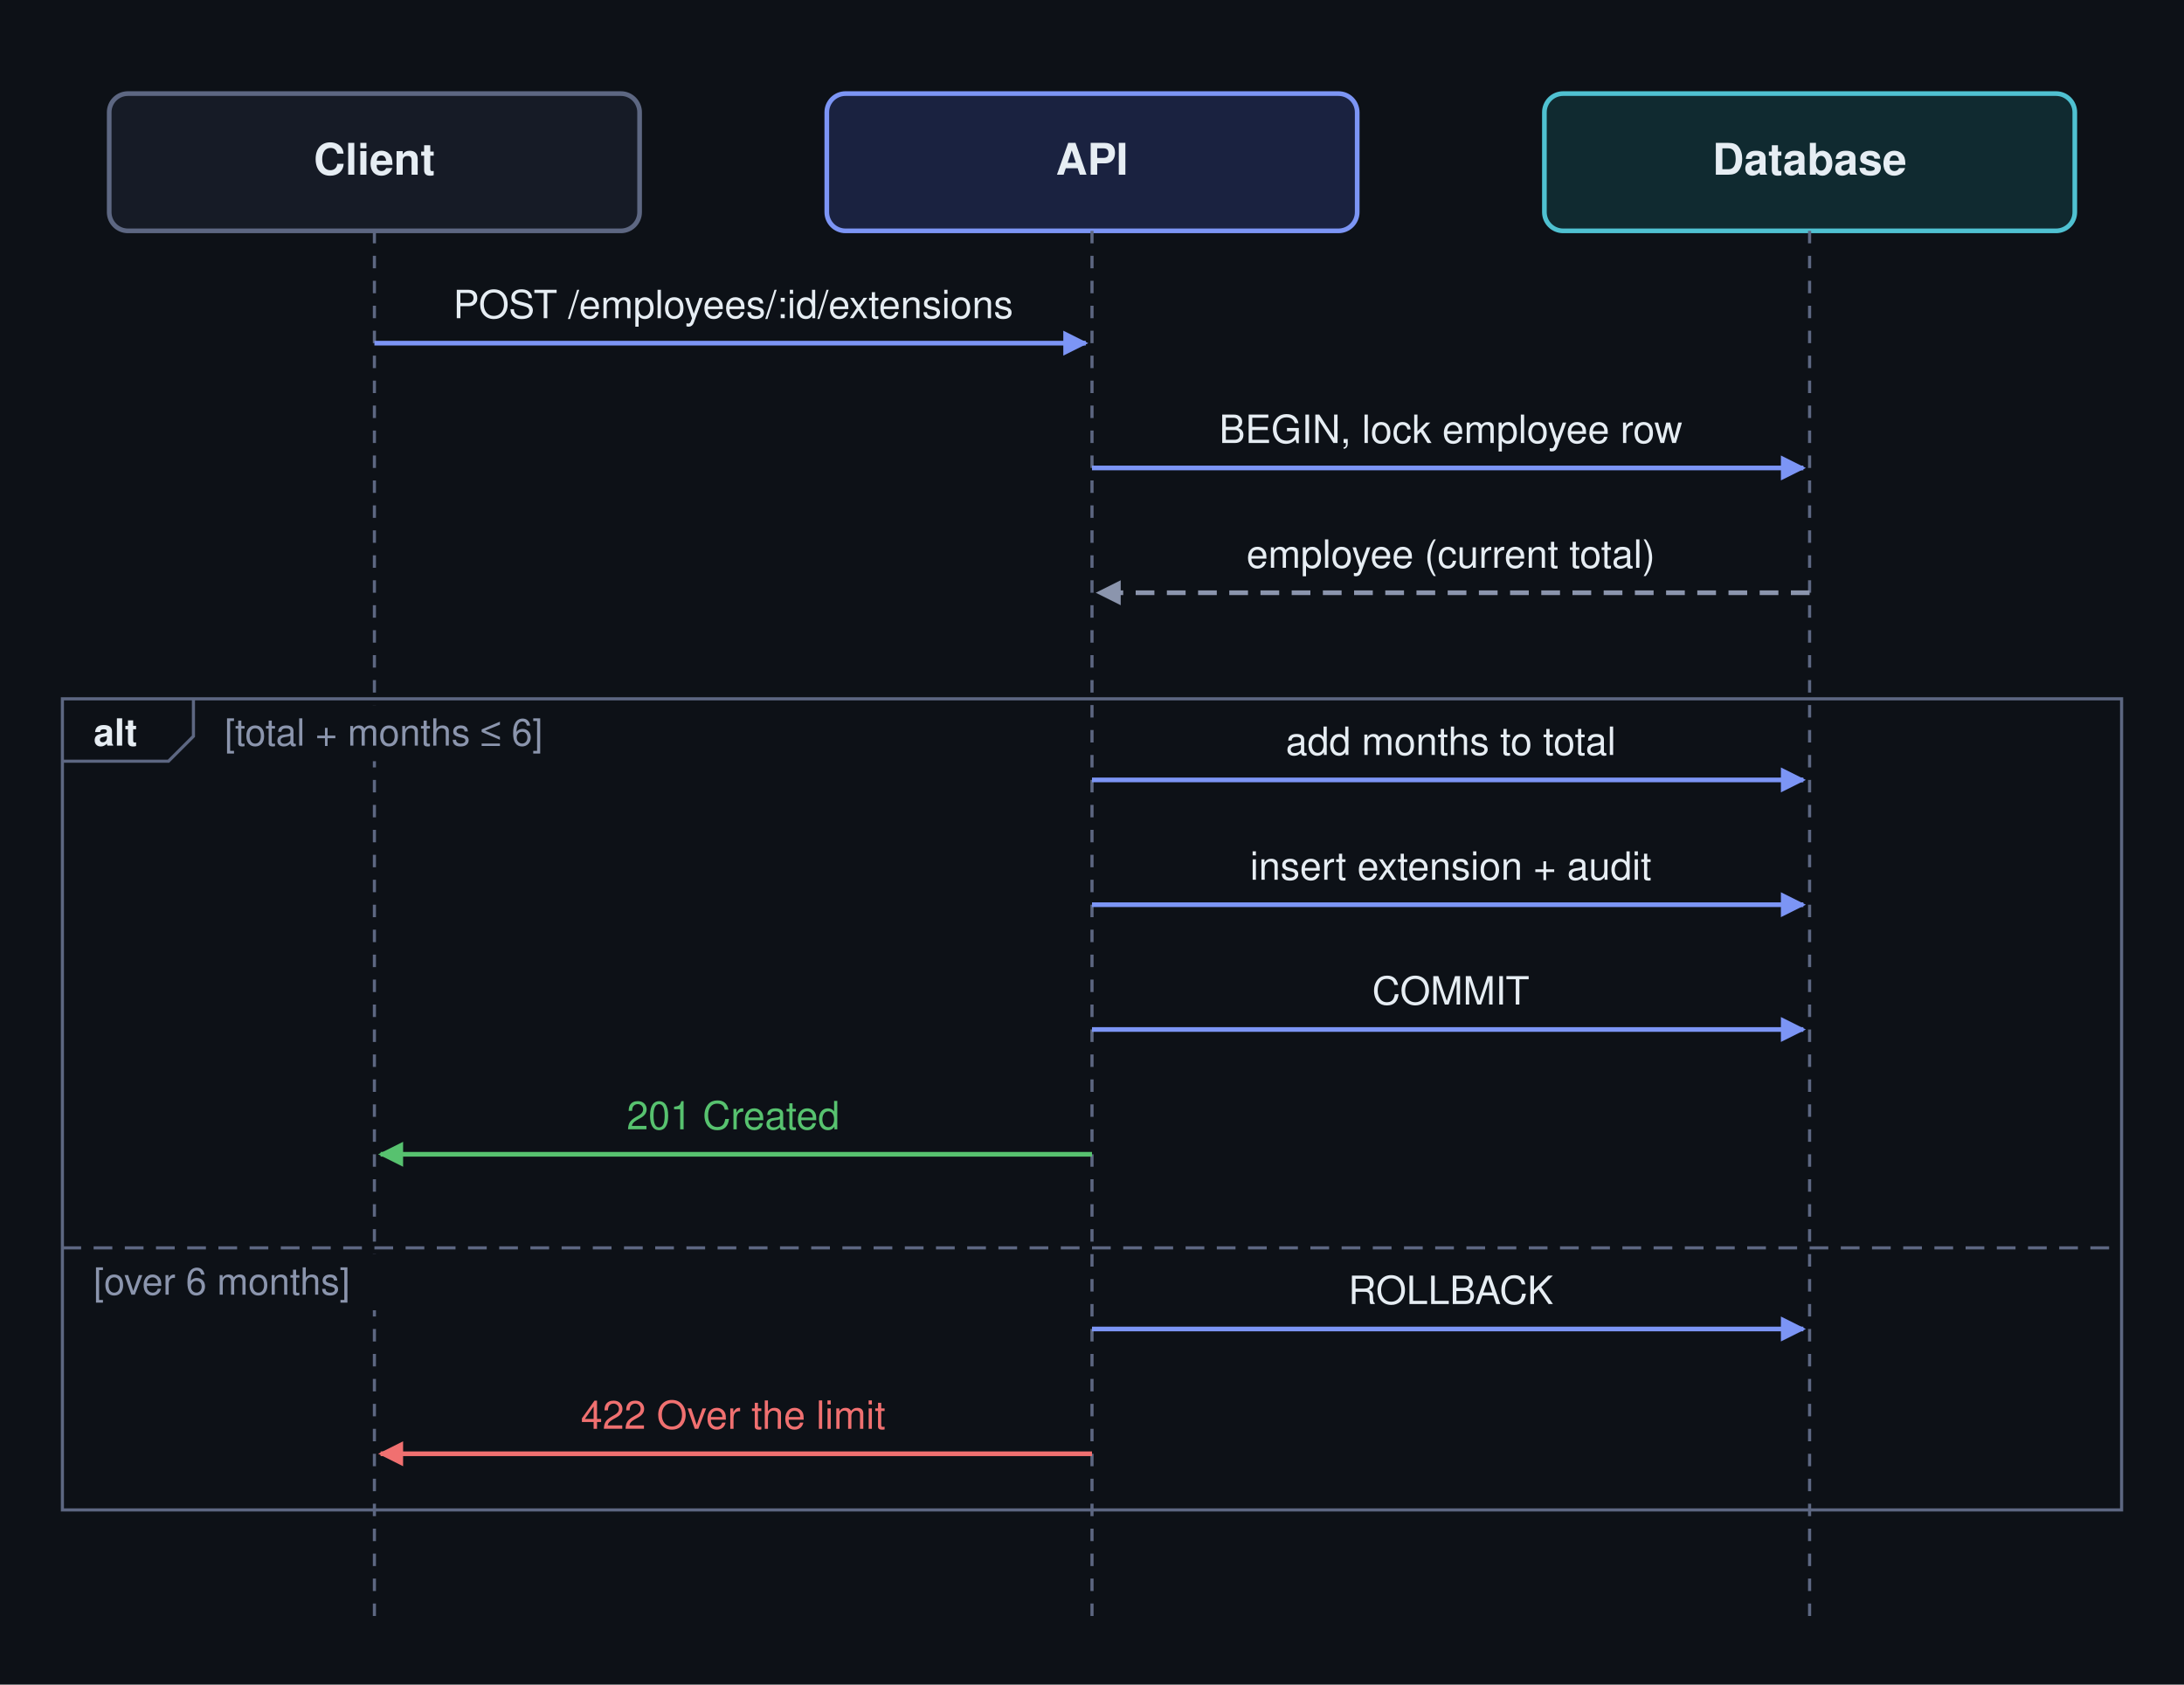
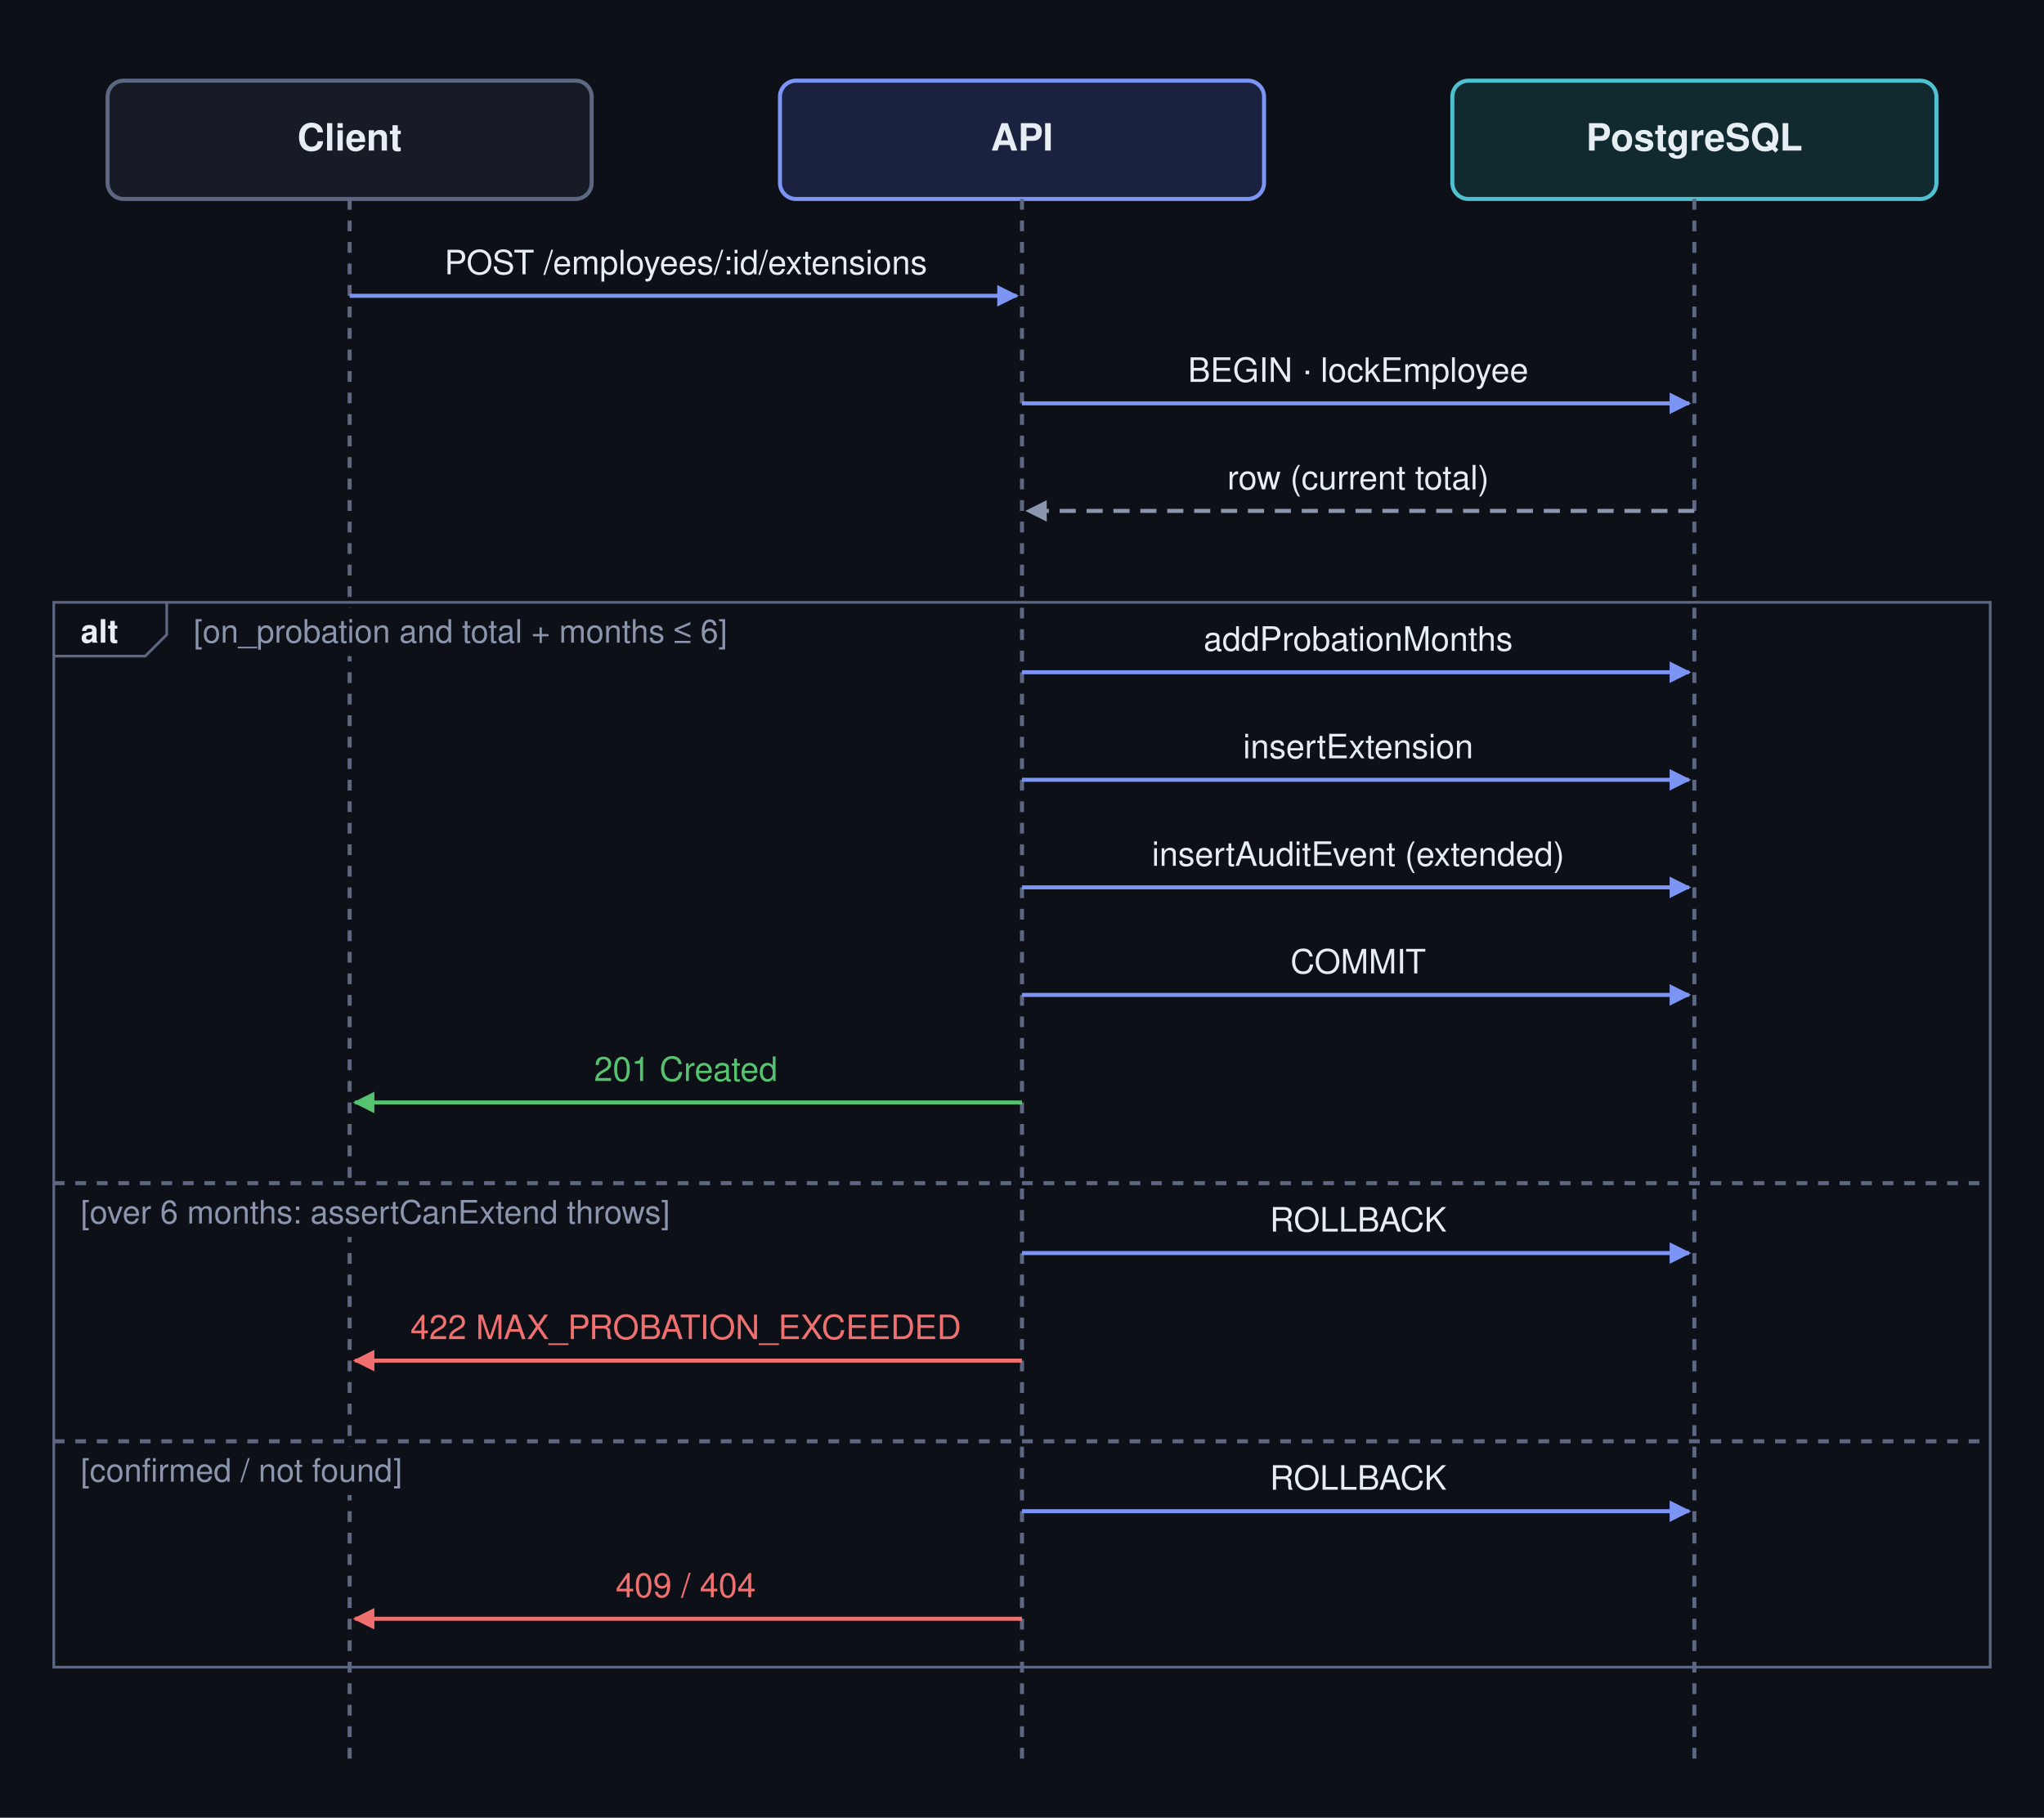
- <svg xmlns="http://www.w3.org/2000/svg" viewBox="0 0 700 540" width="700" height="540" role="img" aria-labelledby="title desc">
+ <svg xmlns="http://www.w3.org/2000/svg" viewBox="0 0 760 676" width="760" height="676" role="img" aria-labelledby="title desc">
  <defs>
    <marker id="head-ok" viewBox="0 0 10 10" refX="9" refY="5" markerWidth="8" markerHeight="8" orient="auto-start-reverse" markerUnits="userSpaceOnUse">
      <path d="M0,0 L10,5 L0,10 z" fill="#57c26f" />
    </marker>
    <marker id="head-err" viewBox="0 0 10 10" refX="9" refY="5" markerWidth="8" markerHeight="8" orient="auto-start-reverse" markerUnits="userSpaceOnUse">
      <path d="M0,0 L10,5 L0,10 z" fill="#f07070" />
    </marker>
    <marker id="head-main" viewBox="0 0 10 10" refX="9" refY="5" markerWidth="8" markerHeight="8" orient="auto-start-reverse" markerUnits="userSpaceOnUse">
      <path d="M0,0 L10,5 L0,10 z" fill="#7c95f5" />
    </marker>
    <marker id="head-muted" viewBox="0 0 10 10" refX="9" refY="5" markerWidth="8" markerHeight="8" orient="auto-start-reverse" markerUnits="userSpaceOnUse">
      <path d="M0,0 L10,5 L0,10 z" fill="#8b95ad" />
    </marker>
  </defs>
-   <rect width="700" height="540" fill="#0d1117" />
-   <rect x="35" y="30" width="170" height="44" rx="6" fill="#161b26" stroke="#5d6782" stroke-width="1.5" />
-   <text x="120" y="56" font-family="'Segoe UI', system-ui, -apple-system, Helvetica, Arial, sans-serif" font-size="14" font-weight="600" fill="#e6edf3" text-anchor="middle">Client</text>
-   <line x1="120" y1="74" x2="120" y2="520" stroke="#5d6782" stroke-width="1" stroke-dasharray="4 4" />
-   <rect x="265" y="30" width="170" height="44" rx="6" fill="#1a2240" stroke="#7c95f5" stroke-width="1.5" />
-   <text x="350" y="56" font-family="'Segoe UI', system-ui, -apple-system, Helvetica, Arial, sans-serif" font-size="14" font-weight="600" fill="#e6edf3" text-anchor="middle">API</text>
-   <line x1="350" y1="74" x2="350" y2="520" stroke="#5d6782" stroke-width="1" stroke-dasharray="4 4" />
-   <rect x="495" y="30" width="170" height="44" rx="6" fill="#102a30" stroke="#4fc1d1" stroke-width="1.5" />
-   <text x="580" y="56" font-family="'Segoe UI', system-ui, -apple-system, Helvetica, Arial, sans-serif" font-size="14" font-weight="600" fill="#e6edf3" text-anchor="middle">Database</text>
-   <line x1="580" y1="74" x2="580" y2="520" stroke="#5d6782" stroke-width="1" stroke-dasharray="4 4" />
-   <rect x="20" y="224" width="660" height="260" fill="none" stroke="#5d6782" />
+   <rect width="760" height="676" fill="#0d1117" />
+   <rect x="40" y="30" width="180" height="44" rx="6" fill="#161b26" stroke="#5d6782" stroke-width="1.5" />
+   <text x="130" y="56" font-family="'Segoe UI', system-ui, -apple-system, Helvetica, Arial, sans-serif" font-size="14" font-weight="600" fill="#e6edf3" text-anchor="middle">Client</text>
+   <line x1="130" y1="74" x2="130" y2="656" stroke="#5d6782" stroke-width="1.5" stroke-dasharray="4 4" />
+   <rect x="290" y="30" width="180" height="44" rx="6" fill="#1a2240" stroke="#7c95f5" stroke-width="1.5" />
+   <text x="380" y="56" font-family="'Segoe UI', system-ui, -apple-system, Helvetica, Arial, sans-serif" font-size="14" font-weight="600" fill="#e6edf3" text-anchor="middle">API</text>
+   <line x1="380" y1="74" x2="380" y2="656" stroke="#5d6782" stroke-width="1.5" stroke-dasharray="4 4" />
+   <rect x="540" y="30" width="180" height="44" rx="6" fill="#102a30" stroke="#4fc1d1" stroke-width="1.5" />
+   <text x="630" y="56" font-family="'Segoe UI', system-ui, -apple-system, Helvetica, Arial, sans-serif" font-size="14" font-weight="600" fill="#e6edf3" text-anchor="middle">PostgreSQL</text>
+   <line x1="630" y1="74" x2="630" y2="656" stroke="#5d6782" stroke-width="1.5" stroke-dasharray="4 4" />
+   <rect x="20" y="224" width="720" height="396" fill="none" stroke="#5d6782" />
  <text x="30" y="239" font-family="'Segoe UI', system-ui, -apple-system, Helvetica, Arial, sans-serif" font-size="12" font-weight="600" fill="#e6edf3" text-anchor="start">alt</text>
  <path d="M 20 244 L 54 244 L 62 236 L 62 224" fill="none" stroke="#5d6782" />
-   <rect x="68" y="226" width="144" height="18" fill="#0d1117" />
-   <text x="72" y="239" font-family="'Segoe UI', system-ui, -apple-system, Helvetica, Arial, sans-serif" font-size="12" font-weight="400" fill="#8b95ad" text-anchor="start">[total + months ≤ 6]</text>
-   <line x1="20" y1="400" x2="680" y2="400" stroke="#5d6782" stroke-dasharray="6 4" />
-   <rect x="26" y="402" width="110" height="18" fill="#0d1117" />
-   <text x="30" y="415" font-family="'Segoe UI', system-ui, -apple-system, Helvetica, Arial, sans-serif" font-size="12" font-weight="400" fill="#8b95ad" text-anchor="start">[over 6 months]</text>
-   <path d="M 120 110 L 348 110" fill="none" stroke="#7c95f5" stroke-width="1.5" marker-end="url(#head-main)" />
-   <text x="235" y="102" font-family="'Segoe UI', system-ui, -apple-system, Helvetica, Arial, sans-serif" font-size="12.5" font-weight="400" fill="#e6edf3" text-anchor="middle">POST /employees/:id/extensions</text>
-   <path d="M 350 150 L 578 150" fill="none" stroke="#7c95f5" stroke-width="1.5" marker-end="url(#head-main)" />
-   <text x="465" y="142" font-family="'Segoe UI', system-ui, -apple-system, Helvetica, Arial, sans-serif" font-size="12.5" font-weight="400" fill="#e6edf3" text-anchor="middle">BEGIN, lock employee row</text>
-   <path d="M 580 190 L 352 190" fill="none" stroke="#8b95ad" stroke-width="1.5" stroke-dasharray="6 4" marker-end="url(#head-muted)" />
-   <text x="465" y="182" font-family="'Segoe UI', system-ui, -apple-system, Helvetica, Arial, sans-serif" font-size="12.5" font-weight="400" fill="#e6edf3" text-anchor="middle">employee (current total)</text>
-   <path d="M 350 250 L 578 250" fill="none" stroke="#7c95f5" stroke-width="1.5" marker-end="url(#head-main)" />
-   <text x="465" y="242" font-family="'Segoe UI', system-ui, -apple-system, Helvetica, Arial, sans-serif" font-size="12.5" font-weight="400" fill="#e6edf3" text-anchor="middle">add months to total</text>
-   <path d="M 350 290 L 578 290" fill="none" stroke="#7c95f5" stroke-width="1.5" marker-end="url(#head-main)" />
-   <text x="465" y="282" font-family="'Segoe UI', system-ui, -apple-system, Helvetica, Arial, sans-serif" font-size="12.5" font-weight="400" fill="#e6edf3" text-anchor="middle">insert extension + audit</text>
-   <path d="M 350 330 L 578 330" fill="none" stroke="#7c95f5" stroke-width="1.5" marker-end="url(#head-main)" />
-   <text x="465" y="322" font-family="'Segoe UI', system-ui, -apple-system, Helvetica, Arial, sans-serif" font-size="12.5" font-weight="400" fill="#e6edf3" text-anchor="middle">COMMIT</text>
-   <path d="M 350 370 L 122 370" fill="none" stroke="#57c26f" stroke-width="1.5" marker-end="url(#head-ok)" />
-   <text x="235" y="362" font-family="'Segoe UI', system-ui, -apple-system, Helvetica, Arial, sans-serif" font-size="12.5" font-weight="400" fill="#57c26f" text-anchor="middle">201 Created</text>
-   <path d="M 350 426 L 578 426" fill="none" stroke="#7c95f5" stroke-width="1.5" marker-end="url(#head-main)" />
-   <text x="465" y="418" font-family="'Segoe UI', system-ui, -apple-system, Helvetica, Arial, sans-serif" font-size="12.5" font-weight="400" fill="#e6edf3" text-anchor="middle">ROLLBACK</text>
-   <path d="M 350 466 L 122 466" fill="none" stroke="#f07070" stroke-width="1.5" marker-end="url(#head-err)" />
-   <text x="235" y="458" font-family="'Segoe UI', system-ui, -apple-system, Helvetica, Arial, sans-serif" font-size="12.5" font-weight="400" fill="#f07070" text-anchor="middle">422 Over the limit</text>
+   <rect x="68" y="226" width="259.6" height="18" fill="#0d1117" />
+   <text x="72" y="239" font-family="'Segoe UI', system-ui, -apple-system, Helvetica, Arial, sans-serif" font-size="12" font-weight="400" fill="#8b95ad" text-anchor="start">[on_probation and total + months ≤ 6]</text>
+   <line x1="20" y1="440" x2="740" y2="440" stroke="#5d6782" stroke-width="1.5" stroke-dasharray="4 4" />
+   <rect x="26" y="442" width="273.2" height="18" fill="#0d1117" />
+   <text x="30" y="455" font-family="'Segoe UI', system-ui, -apple-system, Helvetica, Arial, sans-serif" font-size="12" font-weight="400" fill="#8b95ad" text-anchor="start">[over 6 months: assertCanExtend throws]</text>
+   <line x1="20" y1="536" x2="740" y2="536" stroke="#5d6782" stroke-width="1.5" stroke-dasharray="4 4" />
+   <rect x="26" y="538" width="164.4" height="18" fill="#0d1117" />
+   <text x="30" y="551" font-family="'Segoe UI', system-ui, -apple-system, Helvetica, Arial, sans-serif" font-size="12" font-weight="400" fill="#8b95ad" text-anchor="start">[confirmed / not found]</text>
+   <path d="M 130 110 L 378 110" fill="none" stroke="#7c95f5" stroke-width="1.5" marker-end="url(#head-main)" />
+   <text x="255" y="102" font-family="'Segoe UI', system-ui, -apple-system, Helvetica, Arial, sans-serif" font-size="12.5" font-weight="400" fill="#e6edf3" text-anchor="middle">POST /employees/:id/extensions</text>
+   <path d="M 380 150 L 628 150" fill="none" stroke="#7c95f5" stroke-width="1.5" marker-end="url(#head-main)" />
+   <text x="505" y="142" font-family="'Segoe UI', system-ui, -apple-system, Helvetica, Arial, sans-serif" font-size="12.5" font-weight="400" fill="#e6edf3" text-anchor="middle">BEGIN · lockEmployee</text>
+   <path d="M 630 190 L 382 190" fill="none" stroke="#8b95ad" stroke-width="1.5" stroke-dasharray="6 4" marker-end="url(#head-muted)" />
+   <text x="505" y="182" font-family="'Segoe UI', system-ui, -apple-system, Helvetica, Arial, sans-serif" font-size="12.5" font-weight="400" fill="#e6edf3" text-anchor="middle">row (current total)</text>
+   <path d="M 380 250 L 628 250" fill="none" stroke="#7c95f5" stroke-width="1.5" marker-end="url(#head-main)" />
+   <text x="505" y="242" font-family="'Segoe UI', system-ui, -apple-system, Helvetica, Arial, sans-serif" font-size="12.5" font-weight="400" fill="#e6edf3" text-anchor="middle">addProbationMonths</text>
+   <path d="M 380 290 L 628 290" fill="none" stroke="#7c95f5" stroke-width="1.5" marker-end="url(#head-main)" />
+   <text x="505" y="282" font-family="'Segoe UI', system-ui, -apple-system, Helvetica, Arial, sans-serif" font-size="12.5" font-weight="400" fill="#e6edf3" text-anchor="middle">insertExtension</text>
+   <path d="M 380 330 L 628 330" fill="none" stroke="#7c95f5" stroke-width="1.5" marker-end="url(#head-main)" />
+   <text x="505" y="322" font-family="'Segoe UI', system-ui, -apple-system, Helvetica, Arial, sans-serif" font-size="12.5" font-weight="400" fill="#e6edf3" text-anchor="middle">insertAuditEvent (extended)</text>
+   <path d="M 380 370 L 628 370" fill="none" stroke="#7c95f5" stroke-width="1.5" marker-end="url(#head-main)" />
+   <text x="505" y="362" font-family="'Segoe UI', system-ui, -apple-system, Helvetica, Arial, sans-serif" font-size="12.5" font-weight="400" fill="#e6edf3" text-anchor="middle">COMMIT</text>
+   <path d="M 380 410 L 132 410" fill="none" stroke="#57c26f" stroke-width="1.5" marker-end="url(#head-ok)" />
+   <text x="255" y="402" font-family="'Segoe UI', system-ui, -apple-system, Helvetica, Arial, sans-serif" font-size="12.5" font-weight="400" fill="#57c26f" text-anchor="middle">201 Created</text>
+   <path d="M 380 466 L 628 466" fill="none" stroke="#7c95f5" stroke-width="1.5" marker-end="url(#head-main)" />
+   <text x="505" y="458" font-family="'Segoe UI', system-ui, -apple-system, Helvetica, Arial, sans-serif" font-size="12.5" font-weight="400" fill="#e6edf3" text-anchor="middle">ROLLBACK</text>
+   <path d="M 380 506 L 132 506" fill="none" stroke="#f07070" stroke-width="1.5" marker-end="url(#head-err)" />
+   <text x="255" y="498" font-family="'Segoe UI', system-ui, -apple-system, Helvetica, Arial, sans-serif" font-size="12.5" font-weight="400" fill="#f07070" text-anchor="middle">422 MAX_PROBATION_EXCEEDED</text>
+   <path d="M 380 562 L 628 562" fill="none" stroke="#7c95f5" stroke-width="1.5" marker-end="url(#head-main)" />
+   <text x="505" y="554" font-family="'Segoe UI', system-ui, -apple-system, Helvetica, Arial, sans-serif" font-size="12.5" font-weight="400" fill="#e6edf3" text-anchor="middle">ROLLBACK</text>
+   <path d="M 380 602 L 132 602" fill="none" stroke="#f07070" stroke-width="1.5" marker-end="url(#head-err)" />
+   <text x="255" y="594" font-family="'Segoe UI', system-ui, -apple-system, Helvetica, Arial, sans-serif" font-size="12.5" font-weight="400" fill="#f07070" text-anchor="middle">409 / 404</text>
</svg>
